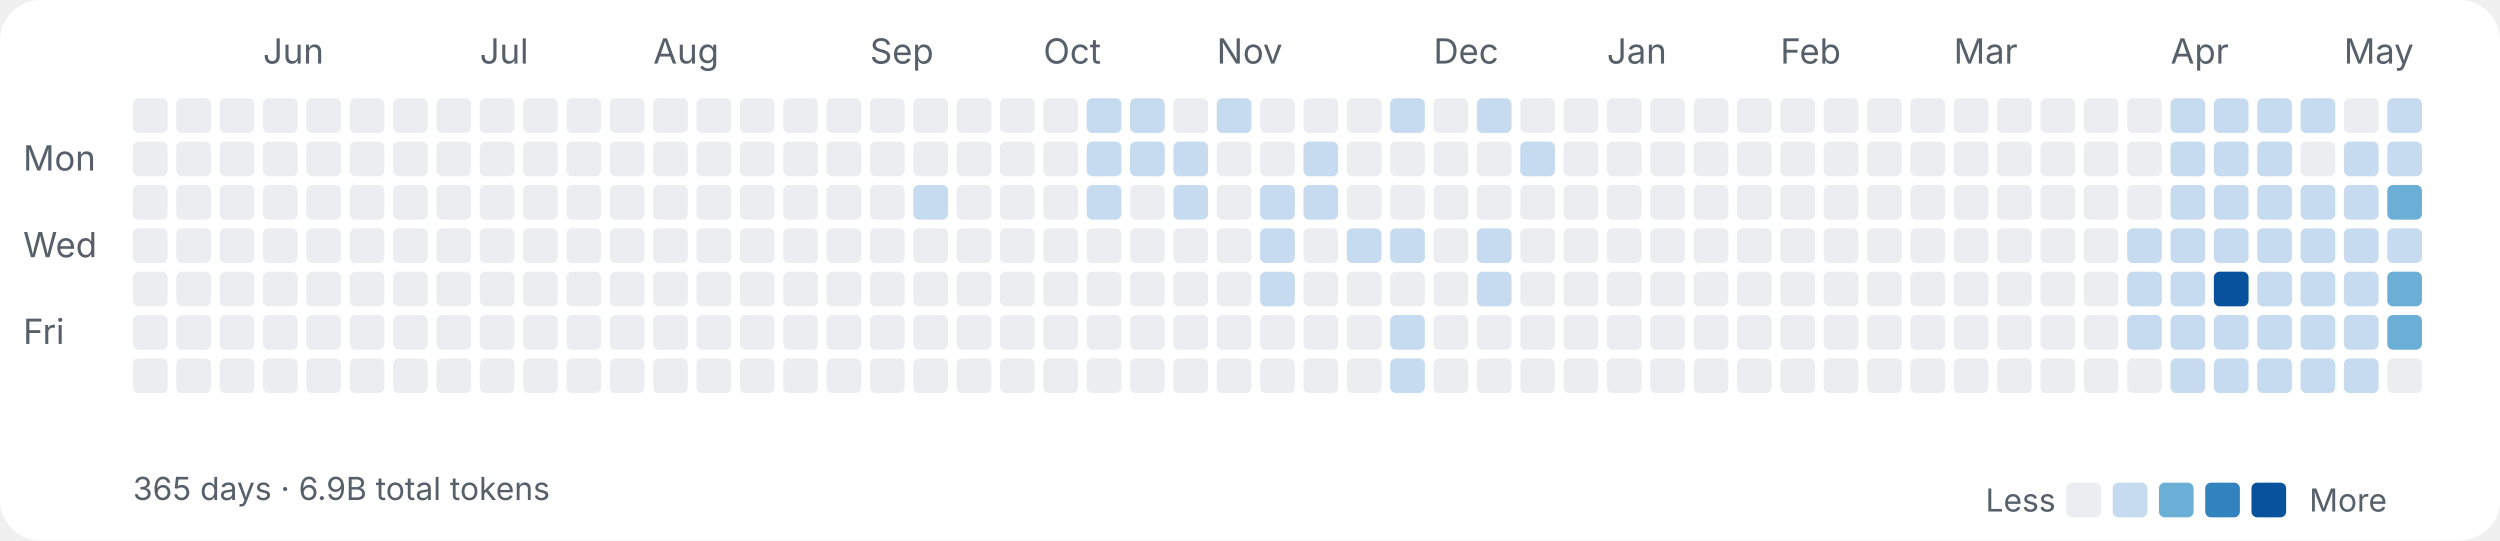
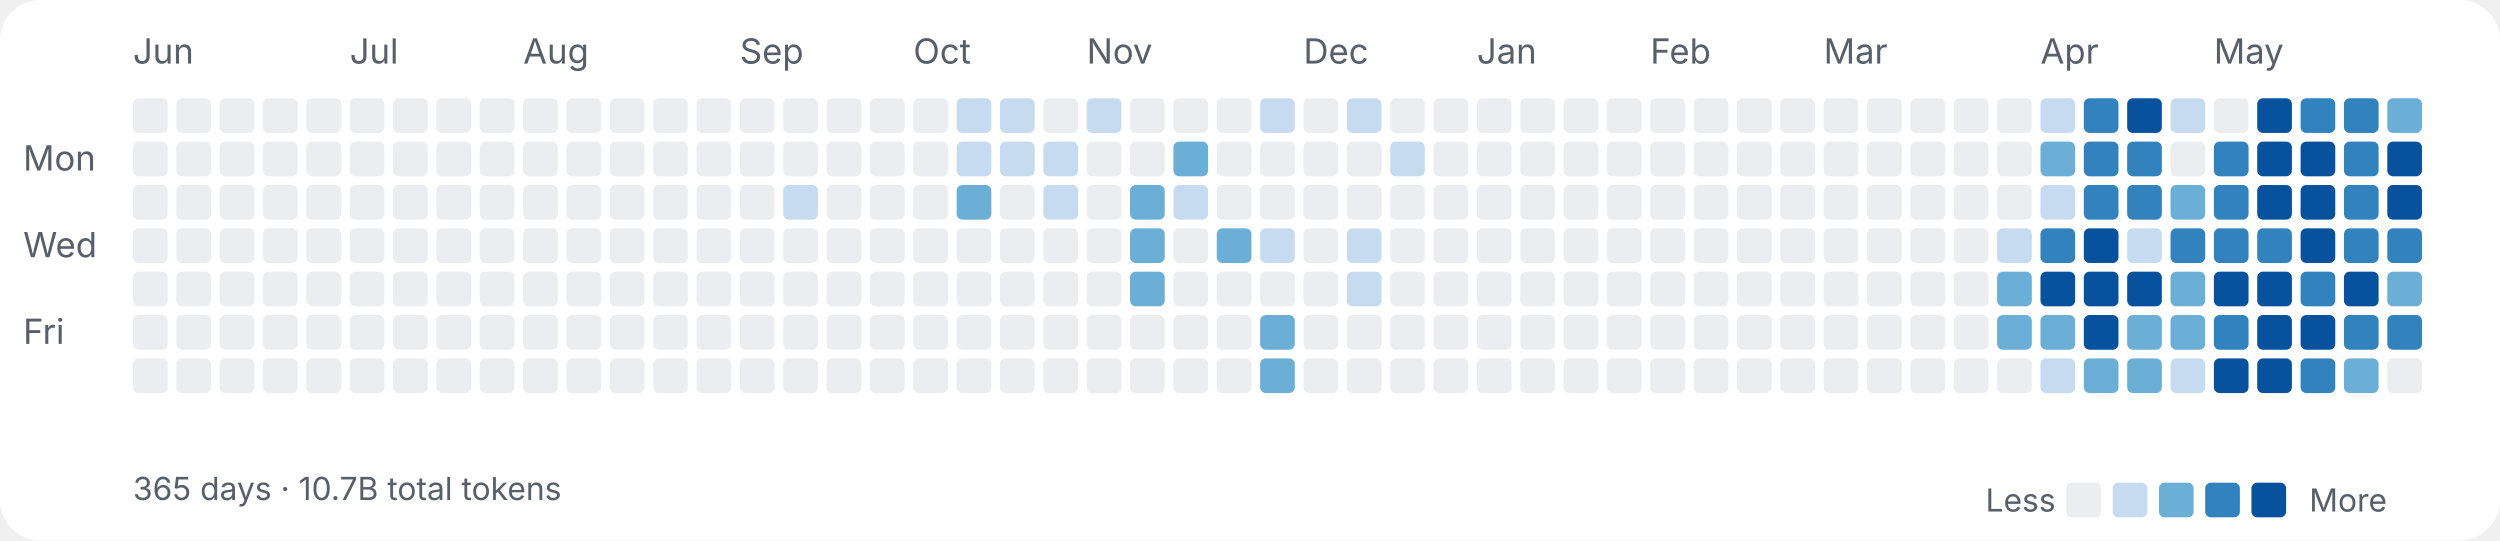
<svg xmlns="http://www.w3.org/2000/svg" width="865" height="187" viewBox="0 0 865 187" fill="none">
  <style>
.label{font:12px ui-sans-serif,system-ui,-apple-system,sans-serif;fill:#57606a}
.sub{font:11px ui-sans-serif,system-ui,-apple-system,sans-serif;fill:#57606a}
</style>
  <rect width="100%" height="100%" rx="14" fill="#ffffff" />
  <text class="label" x="8" y="59">Mon</text>
  <text class="label" x="8" y="89">Wed</text>
  <text class="label" x="8" y="119">Fri</text>
+   <text class="label" x="46" y="22">Jun</text>
  <rect x="46" y="34" width="12" height="12" rx="2" fill="#ebedf0" />
  <rect x="46" y="49" width="12" height="12" rx="2" fill="#ebedf0" />
  <rect x="46" y="64" width="12" height="12" rx="2" fill="#ebedf0" />
  <rect x="46" y="79" width="12" height="12" rx="2" fill="#ebedf0" />
  <rect x="46" y="94" width="12" height="12" rx="2" fill="#ebedf0" />
  <rect x="46" y="109" width="12" height="12" rx="2" fill="#ebedf0" />
  <rect x="46" y="124" width="12" height="12" rx="2" fill="#ebedf0" />
  <rect x="61" y="34" width="12" height="12" rx="2" fill="#ebedf0" />
  <rect x="61" y="49" width="12" height="12" rx="2" fill="#ebedf0" />
  <rect x="61" y="64" width="12" height="12" rx="2" fill="#ebedf0" />
  <rect x="61" y="79" width="12" height="12" rx="2" fill="#ebedf0" />
  <rect x="61" y="94" width="12" height="12" rx="2" fill="#ebedf0" />
  <rect x="61" y="109" width="12" height="12" rx="2" fill="#ebedf0" />
  <rect x="61" y="124" width="12" height="12" rx="2" fill="#ebedf0" />
  <rect x="76" y="34" width="12" height="12" rx="2" fill="#ebedf0" />
  <rect x="76" y="49" width="12" height="12" rx="2" fill="#ebedf0" />
  <rect x="76" y="64" width="12" height="12" rx="2" fill="#ebedf0" />
  <rect x="76" y="79" width="12" height="12" rx="2" fill="#ebedf0" />
  <rect x="76" y="94" width="12" height="12" rx="2" fill="#ebedf0" />
  <rect x="76" y="109" width="12" height="12" rx="2" fill="#ebedf0" />
  <rect x="76" y="124" width="12" height="12" rx="2" fill="#ebedf0" />
-   <text class="label" x="91" y="22">Jun</text>
  <rect x="91" y="34" width="12" height="12" rx="2" fill="#ebedf0" />
  <rect x="91" y="49" width="12" height="12" rx="2" fill="#ebedf0" />
  <rect x="91" y="64" width="12" height="12" rx="2" fill="#ebedf0" />
  <rect x="91" y="79" width="12" height="12" rx="2" fill="#ebedf0" />
  <rect x="91" y="94" width="12" height="12" rx="2" fill="#ebedf0" />
  <rect x="91" y="109" width="12" height="12" rx="2" fill="#ebedf0" />
  <rect x="91" y="124" width="12" height="12" rx="2" fill="#ebedf0" />
  <rect x="106" y="34" width="12" height="12" rx="2" fill="#ebedf0" />
  <rect x="106" y="49" width="12" height="12" rx="2" fill="#ebedf0" />
  <rect x="106" y="64" width="12" height="12" rx="2" fill="#ebedf0" />
  <rect x="106" y="79" width="12" height="12" rx="2" fill="#ebedf0" />
  <rect x="106" y="94" width="12" height="12" rx="2" fill="#ebedf0" />
  <rect x="106" y="109" width="12" height="12" rx="2" fill="#ebedf0" />
  <rect x="106" y="124" width="12" height="12" rx="2" fill="#ebedf0" />
+   <text class="label" x="121" y="22">Jul</text>
  <rect x="121" y="34" width="12" height="12" rx="2" fill="#ebedf0" />
  <rect x="121" y="49" width="12" height="12" rx="2" fill="#ebedf0" />
  <rect x="121" y="64" width="12" height="12" rx="2" fill="#ebedf0" />
  <rect x="121" y="79" width="12" height="12" rx="2" fill="#ebedf0" />
  <rect x="121" y="94" width="12" height="12" rx="2" fill="#ebedf0" />
  <rect x="121" y="109" width="12" height="12" rx="2" fill="#ebedf0" />
  <rect x="121" y="124" width="12" height="12" rx="2" fill="#ebedf0" />
  <rect x="136" y="34" width="12" height="12" rx="2" fill="#ebedf0" />
  <rect x="136" y="49" width="12" height="12" rx="2" fill="#ebedf0" />
  <rect x="136" y="64" width="12" height="12" rx="2" fill="#ebedf0" />
  <rect x="136" y="79" width="12" height="12" rx="2" fill="#ebedf0" />
  <rect x="136" y="94" width="12" height="12" rx="2" fill="#ebedf0" />
  <rect x="136" y="109" width="12" height="12" rx="2" fill="#ebedf0" />
  <rect x="136" y="124" width="12" height="12" rx="2" fill="#ebedf0" />
  <rect x="151" y="34" width="12" height="12" rx="2" fill="#ebedf0" />
  <rect x="151" y="49" width="12" height="12" rx="2" fill="#ebedf0" />
  <rect x="151" y="64" width="12" height="12" rx="2" fill="#ebedf0" />
  <rect x="151" y="79" width="12" height="12" rx="2" fill="#ebedf0" />
  <rect x="151" y="94" width="12" height="12" rx="2" fill="#ebedf0" />
  <rect x="151" y="109" width="12" height="12" rx="2" fill="#ebedf0" />
  <rect x="151" y="124" width="12" height="12" rx="2" fill="#ebedf0" />
-   <text class="label" x="166" y="22">Jul</text>
  <rect x="166" y="34" width="12" height="12" rx="2" fill="#ebedf0" />
  <rect x="166" y="49" width="12" height="12" rx="2" fill="#ebedf0" />
  <rect x="166" y="64" width="12" height="12" rx="2" fill="#ebedf0" />
  <rect x="166" y="79" width="12" height="12" rx="2" fill="#ebedf0" />
  <rect x="166" y="94" width="12" height="12" rx="2" fill="#ebedf0" />
  <rect x="166" y="109" width="12" height="12" rx="2" fill="#ebedf0" />
  <rect x="166" y="124" width="12" height="12" rx="2" fill="#ebedf0" />
+   <text class="label" x="181" y="22">Aug</text>
  <rect x="181" y="34" width="12" height="12" rx="2" fill="#ebedf0" />
  <rect x="181" y="49" width="12" height="12" rx="2" fill="#ebedf0" />
  <rect x="181" y="64" width="12" height="12" rx="2" fill="#ebedf0" />
  <rect x="181" y="79" width="12" height="12" rx="2" fill="#ebedf0" />
  <rect x="181" y="94" width="12" height="12" rx="2" fill="#ebedf0" />
  <rect x="181" y="109" width="12" height="12" rx="2" fill="#ebedf0" />
  <rect x="181" y="124" width="12" height="12" rx="2" fill="#ebedf0" />
  <rect x="196" y="34" width="12" height="12" rx="2" fill="#ebedf0" />
  <rect x="196" y="49" width="12" height="12" rx="2" fill="#ebedf0" />
  <rect x="196" y="64" width="12" height="12" rx="2" fill="#ebedf0" />
  <rect x="196" y="79" width="12" height="12" rx="2" fill="#ebedf0" />
  <rect x="196" y="94" width="12" height="12" rx="2" fill="#ebedf0" />
  <rect x="196" y="109" width="12" height="12" rx="2" fill="#ebedf0" />
  <rect x="196" y="124" width="12" height="12" rx="2" fill="#ebedf0" />
  <rect x="211" y="34" width="12" height="12" rx="2" fill="#ebedf0" />
  <rect x="211" y="49" width="12" height="12" rx="2" fill="#ebedf0" />
  <rect x="211" y="64" width="12" height="12" rx="2" fill="#ebedf0" />
  <rect x="211" y="79" width="12" height="12" rx="2" fill="#ebedf0" />
  <rect x="211" y="94" width="12" height="12" rx="2" fill="#ebedf0" />
  <rect x="211" y="109" width="12" height="12" rx="2" fill="#ebedf0" />
  <rect x="211" y="124" width="12" height="12" rx="2" fill="#ebedf0" />
-   <text class="label" x="226" y="22">Aug</text>
  <rect x="226" y="34" width="12" height="12" rx="2" fill="#ebedf0" />
  <rect x="226" y="49" width="12" height="12" rx="2" fill="#ebedf0" />
  <rect x="226" y="64" width="12" height="12" rx="2" fill="#ebedf0" />
  <rect x="226" y="79" width="12" height="12" rx="2" fill="#ebedf0" />
  <rect x="226" y="94" width="12" height="12" rx="2" fill="#ebedf0" />
  <rect x="226" y="109" width="12" height="12" rx="2" fill="#ebedf0" />
  <rect x="226" y="124" width="12" height="12" rx="2" fill="#ebedf0" />
  <rect x="241" y="34" width="12" height="12" rx="2" fill="#ebedf0" />
  <rect x="241" y="49" width="12" height="12" rx="2" fill="#ebedf0" />
  <rect x="241" y="64" width="12" height="12" rx="2" fill="#ebedf0" />
  <rect x="241" y="79" width="12" height="12" rx="2" fill="#ebedf0" />
  <rect x="241" y="94" width="12" height="12" rx="2" fill="#ebedf0" />
  <rect x="241" y="109" width="12" height="12" rx="2" fill="#ebedf0" />
  <rect x="241" y="124" width="12" height="12" rx="2" fill="#ebedf0" />
+   <text class="label" x="256" y="22">Sep</text>
  <rect x="256" y="34" width="12" height="12" rx="2" fill="#ebedf0" />
  <rect x="256" y="49" width="12" height="12" rx="2" fill="#ebedf0" />
  <rect x="256" y="64" width="12" height="12" rx="2" fill="#ebedf0" />
  <rect x="256" y="79" width="12" height="12" rx="2" fill="#ebedf0" />
  <rect x="256" y="94" width="12" height="12" rx="2" fill="#ebedf0" />
  <rect x="256" y="109" width="12" height="12" rx="2" fill="#ebedf0" />
  <rect x="256" y="124" width="12" height="12" rx="2" fill="#ebedf0" />
  <rect x="271" y="34" width="12" height="12" rx="2" fill="#ebedf0" />
  <rect x="271" y="49" width="12" height="12" rx="2" fill="#ebedf0" />
-   <rect x="271" y="64" width="12" height="12" rx="2" fill="#ebedf0" />
+   <rect x="271" y="64" width="12" height="12" rx="2" fill="#c6dbef" />
  <rect x="271" y="79" width="12" height="12" rx="2" fill="#ebedf0" />
  <rect x="271" y="94" width="12" height="12" rx="2" fill="#ebedf0" />
  <rect x="271" y="109" width="12" height="12" rx="2" fill="#ebedf0" />
  <rect x="271" y="124" width="12" height="12" rx="2" fill="#ebedf0" />
  <rect x="286" y="34" width="12" height="12" rx="2" fill="#ebedf0" />
  <rect x="286" y="49" width="12" height="12" rx="2" fill="#ebedf0" />
  <rect x="286" y="64" width="12" height="12" rx="2" fill="#ebedf0" />
  <rect x="286" y="79" width="12" height="12" rx="2" fill="#ebedf0" />
  <rect x="286" y="94" width="12" height="12" rx="2" fill="#ebedf0" />
  <rect x="286" y="109" width="12" height="12" rx="2" fill="#ebedf0" />
  <rect x="286" y="124" width="12" height="12" rx="2" fill="#ebedf0" />
-   <text class="label" x="301" y="22">Sep</text>
  <rect x="301" y="34" width="12" height="12" rx="2" fill="#ebedf0" />
  <rect x="301" y="49" width="12" height="12" rx="2" fill="#ebedf0" />
  <rect x="301" y="64" width="12" height="12" rx="2" fill="#ebedf0" />
  <rect x="301" y="79" width="12" height="12" rx="2" fill="#ebedf0" />
  <rect x="301" y="94" width="12" height="12" rx="2" fill="#ebedf0" />
  <rect x="301" y="109" width="12" height="12" rx="2" fill="#ebedf0" />
  <rect x="301" y="124" width="12" height="12" rx="2" fill="#ebedf0" />
+   <text class="label" x="316" y="22">Oct</text>
  <rect x="316" y="34" width="12" height="12" rx="2" fill="#ebedf0" />
  <rect x="316" y="49" width="12" height="12" rx="2" fill="#ebedf0" />
-   <rect x="316" y="64" width="12" height="12" rx="2" fill="#c6dbef" />
+   <rect x="316" y="64" width="12" height="12" rx="2" fill="#ebedf0" />
  <rect x="316" y="79" width="12" height="12" rx="2" fill="#ebedf0" />
  <rect x="316" y="94" width="12" height="12" rx="2" fill="#ebedf0" />
  <rect x="316" y="109" width="12" height="12" rx="2" fill="#ebedf0" />
  <rect x="316" y="124" width="12" height="12" rx="2" fill="#ebedf0" />
-   <rect x="331" y="34" width="12" height="12" rx="2" fill="#ebedf0" />
-   <rect x="331" y="49" width="12" height="12" rx="2" fill="#ebedf0" />
-   <rect x="331" y="64" width="12" height="12" rx="2" fill="#ebedf0" />
+   <rect x="331" y="34" width="12" height="12" rx="2" fill="#c6dbef" />
+   <rect x="331" y="49" width="12" height="12" rx="2" fill="#c6dbef" />
+   <rect x="331" y="64" width="12" height="12" rx="2" fill="#6baed6" />
  <rect x="331" y="79" width="12" height="12" rx="2" fill="#ebedf0" />
  <rect x="331" y="94" width="12" height="12" rx="2" fill="#ebedf0" />
  <rect x="331" y="109" width="12" height="12" rx="2" fill="#ebedf0" />
  <rect x="331" y="124" width="12" height="12" rx="2" fill="#ebedf0" />
-   <rect x="346" y="34" width="12" height="12" rx="2" fill="#ebedf0" />
-   <rect x="346" y="49" width="12" height="12" rx="2" fill="#ebedf0" />
+   <rect x="346" y="34" width="12" height="12" rx="2" fill="#c6dbef" />
+   <rect x="346" y="49" width="12" height="12" rx="2" fill="#c6dbef" />
  <rect x="346" y="64" width="12" height="12" rx="2" fill="#ebedf0" />
  <rect x="346" y="79" width="12" height="12" rx="2" fill="#ebedf0" />
  <rect x="346" y="94" width="12" height="12" rx="2" fill="#ebedf0" />
  <rect x="346" y="109" width="12" height="12" rx="2" fill="#ebedf0" />
  <rect x="346" y="124" width="12" height="12" rx="2" fill="#ebedf0" />
-   <text class="label" x="361" y="22">Oct</text>
  <rect x="361" y="34" width="12" height="12" rx="2" fill="#ebedf0" />
-   <rect x="361" y="49" width="12" height="12" rx="2" fill="#ebedf0" />
-   <rect x="361" y="64" width="12" height="12" rx="2" fill="#ebedf0" />
+   <rect x="361" y="49" width="12" height="12" rx="2" fill="#c6dbef" />
+   <rect x="361" y="64" width="12" height="12" rx="2" fill="#c6dbef" />
  <rect x="361" y="79" width="12" height="12" rx="2" fill="#ebedf0" />
  <rect x="361" y="94" width="12" height="12" rx="2" fill="#ebedf0" />
  <rect x="361" y="109" width="12" height="12" rx="2" fill="#ebedf0" />
  <rect x="361" y="124" width="12" height="12" rx="2" fill="#ebedf0" />
+   <text class="label" x="376" y="22">Nov</text>
  <rect x="376" y="34" width="12" height="12" rx="2" fill="#c6dbef" />
-   <rect x="376" y="49" width="12" height="12" rx="2" fill="#c6dbef" />
-   <rect x="376" y="64" width="12" height="12" rx="2" fill="#c6dbef" />
+   <rect x="376" y="49" width="12" height="12" rx="2" fill="#ebedf0" />
+   <rect x="376" y="64" width="12" height="12" rx="2" fill="#ebedf0" />
  <rect x="376" y="79" width="12" height="12" rx="2" fill="#ebedf0" />
  <rect x="376" y="94" width="12" height="12" rx="2" fill="#ebedf0" />
  <rect x="376" y="109" width="12" height="12" rx="2" fill="#ebedf0" />
  <rect x="376" y="124" width="12" height="12" rx="2" fill="#ebedf0" />
-   <rect x="391" y="34" width="12" height="12" rx="2" fill="#c6dbef" />
-   <rect x="391" y="49" width="12" height="12" rx="2" fill="#c6dbef" />
-   <rect x="391" y="64" width="12" height="12" rx="2" fill="#ebedf0" />
-   <rect x="391" y="79" width="12" height="12" rx="2" fill="#ebedf0" />
-   <rect x="391" y="94" width="12" height="12" rx="2" fill="#ebedf0" />
+   <rect x="391" y="34" width="12" height="12" rx="2" fill="#ebedf0" />
+   <rect x="391" y="49" width="12" height="12" rx="2" fill="#ebedf0" />
+   <rect x="391" y="64" width="12" height="12" rx="2" fill="#6baed6" />
+   <rect x="391" y="79" width="12" height="12" rx="2" fill="#6baed6" />
+   <rect x="391" y="94" width="12" height="12" rx="2" fill="#6baed6" />
  <rect x="391" y="109" width="12" height="12" rx="2" fill="#ebedf0" />
  <rect x="391" y="124" width="12" height="12" rx="2" fill="#ebedf0" />
  <rect x="406" y="34" width="12" height="12" rx="2" fill="#ebedf0" />
-   <rect x="406" y="49" width="12" height="12" rx="2" fill="#c6dbef" />
+   <rect x="406" y="49" width="12" height="12" rx="2" fill="#6baed6" />
  <rect x="406" y="64" width="12" height="12" rx="2" fill="#c6dbef" />
  <rect x="406" y="79" width="12" height="12" rx="2" fill="#ebedf0" />
  <rect x="406" y="94" width="12" height="12" rx="2" fill="#ebedf0" />
  <rect x="406" y="109" width="12" height="12" rx="2" fill="#ebedf0" />
  <rect x="406" y="124" width="12" height="12" rx="2" fill="#ebedf0" />
-   <text class="label" x="421" y="22">Nov</text>
-   <rect x="421" y="34" width="12" height="12" rx="2" fill="#c6dbef" />
+   <rect x="421" y="34" width="12" height="12" rx="2" fill="#ebedf0" />
  <rect x="421" y="49" width="12" height="12" rx="2" fill="#ebedf0" />
  <rect x="421" y="64" width="12" height="12" rx="2" fill="#ebedf0" />
-   <rect x="421" y="79" width="12" height="12" rx="2" fill="#ebedf0" />
+   <rect x="421" y="79" width="12" height="12" rx="2" fill="#6baed6" />
  <rect x="421" y="94" width="12" height="12" rx="2" fill="#ebedf0" />
  <rect x="421" y="109" width="12" height="12" rx="2" fill="#ebedf0" />
  <rect x="421" y="124" width="12" height="12" rx="2" fill="#ebedf0" />
-   <rect x="436" y="34" width="12" height="12" rx="2" fill="#ebedf0" />
+   <rect x="436" y="34" width="12" height="12" rx="2" fill="#c6dbef" />
  <rect x="436" y="49" width="12" height="12" rx="2" fill="#ebedf0" />
-   <rect x="436" y="64" width="12" height="12" rx="2" fill="#c6dbef" />
+   <rect x="436" y="64" width="12" height="12" rx="2" fill="#ebedf0" />
  <rect x="436" y="79" width="12" height="12" rx="2" fill="#c6dbef" />
-   <rect x="436" y="94" width="12" height="12" rx="2" fill="#c6dbef" />
-   <rect x="436" y="109" width="12" height="12" rx="2" fill="#ebedf0" />
-   <rect x="436" y="124" width="12" height="12" rx="2" fill="#ebedf0" />
+   <rect x="436" y="94" width="12" height="12" rx="2" fill="#ebedf0" />
+   <rect x="436" y="109" width="12" height="12" rx="2" fill="#6baed6" />
+   <rect x="436" y="124" width="12" height="12" rx="2" fill="#6baed6" />
+   <text class="label" x="451" y="22">Dec</text>
  <rect x="451" y="34" width="12" height="12" rx="2" fill="#ebedf0" />
-   <rect x="451" y="49" width="12" height="12" rx="2" fill="#c6dbef" />
-   <rect x="451" y="64" width="12" height="12" rx="2" fill="#c6dbef" />
+   <rect x="451" y="49" width="12" height="12" rx="2" fill="#ebedf0" />
+   <rect x="451" y="64" width="12" height="12" rx="2" fill="#ebedf0" />
  <rect x="451" y="79" width="12" height="12" rx="2" fill="#ebedf0" />
  <rect x="451" y="94" width="12" height="12" rx="2" fill="#ebedf0" />
  <rect x="451" y="109" width="12" height="12" rx="2" fill="#ebedf0" />
  <rect x="451" y="124" width="12" height="12" rx="2" fill="#ebedf0" />
-   <rect x="466" y="34" width="12" height="12" rx="2" fill="#ebedf0" />
+   <rect x="466" y="34" width="12" height="12" rx="2" fill="#c6dbef" />
  <rect x="466" y="49" width="12" height="12" rx="2" fill="#ebedf0" />
  <rect x="466" y="64" width="12" height="12" rx="2" fill="#ebedf0" />
  <rect x="466" y="79" width="12" height="12" rx="2" fill="#c6dbef" />
-   <rect x="466" y="94" width="12" height="12" rx="2" fill="#ebedf0" />
+   <rect x="466" y="94" width="12" height="12" rx="2" fill="#c6dbef" />
  <rect x="466" y="109" width="12" height="12" rx="2" fill="#ebedf0" />
  <rect x="466" y="124" width="12" height="12" rx="2" fill="#ebedf0" />
-   <rect x="481" y="34" width="12" height="12" rx="2" fill="#c6dbef" />
-   <rect x="481" y="49" width="12" height="12" rx="2" fill="#ebedf0" />
+   <rect x="481" y="34" width="12" height="12" rx="2" fill="#ebedf0" />
+   <rect x="481" y="49" width="12" height="12" rx="2" fill="#c6dbef" />
  <rect x="481" y="64" width="12" height="12" rx="2" fill="#ebedf0" />
-   <rect x="481" y="79" width="12" height="12" rx="2" fill="#c6dbef" />
+   <rect x="481" y="79" width="12" height="12" rx="2" fill="#ebedf0" />
  <rect x="481" y="94" width="12" height="12" rx="2" fill="#ebedf0" />
-   <rect x="481" y="109" width="12" height="12" rx="2" fill="#c6dbef" />
-   <rect x="481" y="124" width="12" height="12" rx="2" fill="#c6dbef" />
-   <text class="label" x="496" y="22">Dec</text>
+   <rect x="481" y="109" width="12" height="12" rx="2" fill="#ebedf0" />
+   <rect x="481" y="124" width="12" height="12" rx="2" fill="#ebedf0" />
  <rect x="496" y="34" width="12" height="12" rx="2" fill="#ebedf0" />
  <rect x="496" y="49" width="12" height="12" rx="2" fill="#ebedf0" />
  <rect x="496" y="64" width="12" height="12" rx="2" fill="#ebedf0" />
  <rect x="496" y="79" width="12" height="12" rx="2" fill="#ebedf0" />
  <rect x="496" y="94" width="12" height="12" rx="2" fill="#ebedf0" />
  <rect x="496" y="109" width="12" height="12" rx="2" fill="#ebedf0" />
  <rect x="496" y="124" width="12" height="12" rx="2" fill="#ebedf0" />
-   <rect x="511" y="34" width="12" height="12" rx="2" fill="#c6dbef" />
+   <text class="label" x="511" y="22">Jan</text>
+   <rect x="511" y="34" width="12" height="12" rx="2" fill="#ebedf0" />
  <rect x="511" y="49" width="12" height="12" rx="2" fill="#ebedf0" />
  <rect x="511" y="64" width="12" height="12" rx="2" fill="#ebedf0" />
-   <rect x="511" y="79" width="12" height="12" rx="2" fill="#c6dbef" />
-   <rect x="511" y="94" width="12" height="12" rx="2" fill="#c6dbef" />
+   <rect x="511" y="79" width="12" height="12" rx="2" fill="#ebedf0" />
+   <rect x="511" y="94" width="12" height="12" rx="2" fill="#ebedf0" />
  <rect x="511" y="109" width="12" height="12" rx="2" fill="#ebedf0" />
  <rect x="511" y="124" width="12" height="12" rx="2" fill="#ebedf0" />
  <rect x="526" y="34" width="12" height="12" rx="2" fill="#ebedf0" />
-   <rect x="526" y="49" width="12" height="12" rx="2" fill="#c6dbef" />
+   <rect x="526" y="49" width="12" height="12" rx="2" fill="#ebedf0" />
  <rect x="526" y="64" width="12" height="12" rx="2" fill="#ebedf0" />
  <rect x="526" y="79" width="12" height="12" rx="2" fill="#ebedf0" />
  <rect x="526" y="94" width="12" height="12" rx="2" fill="#ebedf0" />
  <rect x="526" y="109" width="12" height="12" rx="2" fill="#ebedf0" />
  <rect x="526" y="124" width="12" height="12" rx="2" fill="#ebedf0" />
  <rect x="541" y="34" width="12" height="12" rx="2" fill="#ebedf0" />
  <rect x="541" y="49" width="12" height="12" rx="2" fill="#ebedf0" />
  <rect x="541" y="64" width="12" height="12" rx="2" fill="#ebedf0" />
  <rect x="541" y="79" width="12" height="12" rx="2" fill="#ebedf0" />
  <rect x="541" y="94" width="12" height="12" rx="2" fill="#ebedf0" />
  <rect x="541" y="109" width="12" height="12" rx="2" fill="#ebedf0" />
  <rect x="541" y="124" width="12" height="12" rx="2" fill="#ebedf0" />
-   <text class="label" x="556" y="22">Jan</text>
  <rect x="556" y="34" width="12" height="12" rx="2" fill="#ebedf0" />
  <rect x="556" y="49" width="12" height="12" rx="2" fill="#ebedf0" />
  <rect x="556" y="64" width="12" height="12" rx="2" fill="#ebedf0" />
  <rect x="556" y="79" width="12" height="12" rx="2" fill="#ebedf0" />
  <rect x="556" y="94" width="12" height="12" rx="2" fill="#ebedf0" />
  <rect x="556" y="109" width="12" height="12" rx="2" fill="#ebedf0" />
  <rect x="556" y="124" width="12" height="12" rx="2" fill="#ebedf0" />
+   <text class="label" x="571" y="22">Feb</text>
  <rect x="571" y="34" width="12" height="12" rx="2" fill="#ebedf0" />
  <rect x="571" y="49" width="12" height="12" rx="2" fill="#ebedf0" />
  <rect x="571" y="64" width="12" height="12" rx="2" fill="#ebedf0" />
  <rect x="571" y="79" width="12" height="12" rx="2" fill="#ebedf0" />
  <rect x="571" y="94" width="12" height="12" rx="2" fill="#ebedf0" />
  <rect x="571" y="109" width="12" height="12" rx="2" fill="#ebedf0" />
  <rect x="571" y="124" width="12" height="12" rx="2" fill="#ebedf0" />
  <rect x="586" y="34" width="12" height="12" rx="2" fill="#ebedf0" />
  <rect x="586" y="49" width="12" height="12" rx="2" fill="#ebedf0" />
  <rect x="586" y="64" width="12" height="12" rx="2" fill="#ebedf0" />
  <rect x="586" y="79" width="12" height="12" rx="2" fill="#ebedf0" />
  <rect x="586" y="94" width="12" height="12" rx="2" fill="#ebedf0" />
  <rect x="586" y="109" width="12" height="12" rx="2" fill="#ebedf0" />
  <rect x="586" y="124" width="12" height="12" rx="2" fill="#ebedf0" />
  <rect x="601" y="34" width="12" height="12" rx="2" fill="#ebedf0" />
  <rect x="601" y="49" width="12" height="12" rx="2" fill="#ebedf0" />
  <rect x="601" y="64" width="12" height="12" rx="2" fill="#ebedf0" />
  <rect x="601" y="79" width="12" height="12" rx="2" fill="#ebedf0" />
  <rect x="601" y="94" width="12" height="12" rx="2" fill="#ebedf0" />
  <rect x="601" y="109" width="12" height="12" rx="2" fill="#ebedf0" />
  <rect x="601" y="124" width="12" height="12" rx="2" fill="#ebedf0" />
-   <text class="label" x="616" y="22">Feb</text>
  <rect x="616" y="34" width="12" height="12" rx="2" fill="#ebedf0" />
  <rect x="616" y="49" width="12" height="12" rx="2" fill="#ebedf0" />
  <rect x="616" y="64" width="12" height="12" rx="2" fill="#ebedf0" />
  <rect x="616" y="79" width="12" height="12" rx="2" fill="#ebedf0" />
  <rect x="616" y="94" width="12" height="12" rx="2" fill="#ebedf0" />
  <rect x="616" y="109" width="12" height="12" rx="2" fill="#ebedf0" />
  <rect x="616" y="124" width="12" height="12" rx="2" fill="#ebedf0" />
+   <text class="label" x="631" y="22">Mar</text>
  <rect x="631" y="34" width="12" height="12" rx="2" fill="#ebedf0" />
  <rect x="631" y="49" width="12" height="12" rx="2" fill="#ebedf0" />
  <rect x="631" y="64" width="12" height="12" rx="2" fill="#ebedf0" />
  <rect x="631" y="79" width="12" height="12" rx="2" fill="#ebedf0" />
  <rect x="631" y="94" width="12" height="12" rx="2" fill="#ebedf0" />
  <rect x="631" y="109" width="12" height="12" rx="2" fill="#ebedf0" />
  <rect x="631" y="124" width="12" height="12" rx="2" fill="#ebedf0" />
  <rect x="646" y="34" width="12" height="12" rx="2" fill="#ebedf0" />
  <rect x="646" y="49" width="12" height="12" rx="2" fill="#ebedf0" />
  <rect x="646" y="64" width="12" height="12" rx="2" fill="#ebedf0" />
  <rect x="646" y="79" width="12" height="12" rx="2" fill="#ebedf0" />
  <rect x="646" y="94" width="12" height="12" rx="2" fill="#ebedf0" />
  <rect x="646" y="109" width="12" height="12" rx="2" fill="#ebedf0" />
  <rect x="646" y="124" width="12" height="12" rx="2" fill="#ebedf0" />
  <rect x="661" y="34" width="12" height="12" rx="2" fill="#ebedf0" />
  <rect x="661" y="49" width="12" height="12" rx="2" fill="#ebedf0" />
  <rect x="661" y="64" width="12" height="12" rx="2" fill="#ebedf0" />
  <rect x="661" y="79" width="12" height="12" rx="2" fill="#ebedf0" />
  <rect x="661" y="94" width="12" height="12" rx="2" fill="#ebedf0" />
  <rect x="661" y="109" width="12" height="12" rx="2" fill="#ebedf0" />
  <rect x="661" y="124" width="12" height="12" rx="2" fill="#ebedf0" />
-   <text class="label" x="676" y="22">Mar</text>
  <rect x="676" y="34" width="12" height="12" rx="2" fill="#ebedf0" />
  <rect x="676" y="49" width="12" height="12" rx="2" fill="#ebedf0" />
  <rect x="676" y="64" width="12" height="12" rx="2" fill="#ebedf0" />
  <rect x="676" y="79" width="12" height="12" rx="2" fill="#ebedf0" />
  <rect x="676" y="94" width="12" height="12" rx="2" fill="#ebedf0" />
  <rect x="676" y="109" width="12" height="12" rx="2" fill="#ebedf0" />
  <rect x="676" y="124" width="12" height="12" rx="2" fill="#ebedf0" />
  <rect x="691" y="34" width="12" height="12" rx="2" fill="#ebedf0" />
  <rect x="691" y="49" width="12" height="12" rx="2" fill="#ebedf0" />
  <rect x="691" y="64" width="12" height="12" rx="2" fill="#ebedf0" />
-   <rect x="691" y="79" width="12" height="12" rx="2" fill="#ebedf0" />
-   <rect x="691" y="94" width="12" height="12" rx="2" fill="#ebedf0" />
-   <rect x="691" y="109" width="12" height="12" rx="2" fill="#ebedf0" />
+   <rect x="691" y="79" width="12" height="12" rx="2" fill="#c6dbef" />
+   <rect x="691" y="94" width="12" height="12" rx="2" fill="#6baed6" />
+   <rect x="691" y="109" width="12" height="12" rx="2" fill="#6baed6" />
  <rect x="691" y="124" width="12" height="12" rx="2" fill="#ebedf0" />
-   <rect x="706" y="34" width="12" height="12" rx="2" fill="#ebedf0" />
-   <rect x="706" y="49" width="12" height="12" rx="2" fill="#ebedf0" />
-   <rect x="706" y="64" width="12" height="12" rx="2" fill="#ebedf0" />
-   <rect x="706" y="79" width="12" height="12" rx="2" fill="#ebedf0" />
-   <rect x="706" y="94" width="12" height="12" rx="2" fill="#ebedf0" />
-   <rect x="706" y="109" width="12" height="12" rx="2" fill="#ebedf0" />
-   <rect x="706" y="124" width="12" height="12" rx="2" fill="#ebedf0" />
-   <rect x="721" y="34" width="12" height="12" rx="2" fill="#ebedf0" />
-   <rect x="721" y="49" width="12" height="12" rx="2" fill="#ebedf0" />
-   <rect x="721" y="64" width="12" height="12" rx="2" fill="#ebedf0" />
-   <rect x="721" y="79" width="12" height="12" rx="2" fill="#ebedf0" />
-   <rect x="721" y="94" width="12" height="12" rx="2" fill="#ebedf0" />
-   <rect x="721" y="109" width="12" height="12" rx="2" fill="#ebedf0" />
-   <rect x="721" y="124" width="12" height="12" rx="2" fill="#ebedf0" />
-   <rect x="736" y="34" width="12" height="12" rx="2" fill="#ebedf0" />
-   <rect x="736" y="49" width="12" height="12" rx="2" fill="#ebedf0" />
-   <rect x="736" y="64" width="12" height="12" rx="2" fill="#ebedf0" />
+   <text class="label" x="706" y="22">Apr</text>
+   <rect x="706" y="34" width="12" height="12" rx="2" fill="#c6dbef" />
+   <rect x="706" y="49" width="12" height="12" rx="2" fill="#6baed6" />
+   <rect x="706" y="64" width="12" height="12" rx="2" fill="#c6dbef" />
+   <rect x="706" y="79" width="12" height="12" rx="2" fill="#3182bd" />
+   <rect x="706" y="94" width="12" height="12" rx="2" fill="#08519c" />
+   <rect x="706" y="109" width="12" height="12" rx="2" fill="#6baed6" />
+   <rect x="706" y="124" width="12" height="12" rx="2" fill="#c6dbef" />
+   <rect x="721" y="34" width="12" height="12" rx="2" fill="#3182bd" />
+   <rect x="721" y="49" width="12" height="12" rx="2" fill="#3182bd" />
+   <rect x="721" y="64" width="12" height="12" rx="2" fill="#3182bd" />
+   <rect x="721" y="79" width="12" height="12" rx="2" fill="#08519c" />
+   <rect x="721" y="94" width="12" height="12" rx="2" fill="#08519c" />
+   <rect x="721" y="109" width="12" height="12" rx="2" fill="#08519c" />
+   <rect x="721" y="124" width="12" height="12" rx="2" fill="#6baed6" />
+   <rect x="736" y="34" width="12" height="12" rx="2" fill="#08519c" />
+   <rect x="736" y="49" width="12" height="12" rx="2" fill="#3182bd" />
+   <rect x="736" y="64" width="12" height="12" rx="2" fill="#3182bd" />
  <rect x="736" y="79" width="12" height="12" rx="2" fill="#c6dbef" />
-   <rect x="736" y="94" width="12" height="12" rx="2" fill="#c6dbef" />
-   <rect x="736" y="109" width="12" height="12" rx="2" fill="#c6dbef" />
-   <rect x="736" y="124" width="12" height="12" rx="2" fill="#ebedf0" />
-   <text class="label" x="751" y="22">Apr</text>
+   <rect x="736" y="94" width="12" height="12" rx="2" fill="#08519c" />
+   <rect x="736" y="109" width="12" height="12" rx="2" fill="#6baed6" />
+   <rect x="736" y="124" width="12" height="12" rx="2" fill="#6baed6" />
  <rect x="751" y="34" width="12" height="12" rx="2" fill="#c6dbef" />
-   <rect x="751" y="49" width="12" height="12" rx="2" fill="#c6dbef" />
-   <rect x="751" y="64" width="12" height="12" rx="2" fill="#c6dbef" />
-   <rect x="751" y="79" width="12" height="12" rx="2" fill="#c6dbef" />
-   <rect x="751" y="94" width="12" height="12" rx="2" fill="#c6dbef" />
-   <rect x="751" y="109" width="12" height="12" rx="2" fill="#c6dbef" />
+   <rect x="751" y="49" width="12" height="12" rx="2" fill="#ebedf0" />
+   <rect x="751" y="64" width="12" height="12" rx="2" fill="#6baed6" />
+   <rect x="751" y="79" width="12" height="12" rx="2" fill="#3182bd" />
+   <rect x="751" y="94" width="12" height="12" rx="2" fill="#6baed6" />
+   <rect x="751" y="109" width="12" height="12" rx="2" fill="#6baed6" />
  <rect x="751" y="124" width="12" height="12" rx="2" fill="#c6dbef" />
-   <rect x="766" y="34" width="12" height="12" rx="2" fill="#c6dbef" />
-   <rect x="766" y="49" width="12" height="12" rx="2" fill="#c6dbef" />
-   <rect x="766" y="64" width="12" height="12" rx="2" fill="#c6dbef" />
-   <rect x="766" y="79" width="12" height="12" rx="2" fill="#c6dbef" />
+   <text class="label" x="766" y="22">May</text>
+   <rect x="766" y="34" width="12" height="12" rx="2" fill="#ebedf0" />
+   <rect x="766" y="49" width="12" height="12" rx="2" fill="#3182bd" />
+   <rect x="766" y="64" width="12" height="12" rx="2" fill="#3182bd" />
+   <rect x="766" y="79" width="12" height="12" rx="2" fill="#3182bd" />
  <rect x="766" y="94" width="12" height="12" rx="2" fill="#08519c" />
-   <rect x="766" y="109" width="12" height="12" rx="2" fill="#c6dbef" />
-   <rect x="766" y="124" width="12" height="12" rx="2" fill="#c6dbef" />
-   <rect x="781" y="34" width="12" height="12" rx="2" fill="#c6dbef" />
-   <rect x="781" y="49" width="12" height="12" rx="2" fill="#c6dbef" />
-   <rect x="781" y="64" width="12" height="12" rx="2" fill="#c6dbef" />
-   <rect x="781" y="79" width="12" height="12" rx="2" fill="#c6dbef" />
-   <rect x="781" y="94" width="12" height="12" rx="2" fill="#c6dbef" />
-   <rect x="781" y="109" width="12" height="12" rx="2" fill="#c6dbef" />
-   <rect x="781" y="124" width="12" height="12" rx="2" fill="#c6dbef" />
-   <rect x="796" y="34" width="12" height="12" rx="2" fill="#c6dbef" />
-   <rect x="796" y="49" width="12" height="12" rx="2" fill="#ebedf0" />
-   <rect x="796" y="64" width="12" height="12" rx="2" fill="#c6dbef" />
-   <rect x="796" y="79" width="12" height="12" rx="2" fill="#c6dbef" />
-   <rect x="796" y="94" width="12" height="12" rx="2" fill="#c6dbef" />
-   <rect x="796" y="109" width="12" height="12" rx="2" fill="#c6dbef" />
-   <rect x="796" y="124" width="12" height="12" rx="2" fill="#c6dbef" />
-   <text class="label" x="811" y="22">May</text>
-   <rect x="811" y="34" width="12" height="12" rx="2" fill="#ebedf0" />
-   <rect x="811" y="49" width="12" height="12" rx="2" fill="#c6dbef" />
-   <rect x="811" y="64" width="12" height="12" rx="2" fill="#c6dbef" />
-   <rect x="811" y="79" width="12" height="12" rx="2" fill="#c6dbef" />
-   <rect x="811" y="94" width="12" height="12" rx="2" fill="#c6dbef" />
-   <rect x="811" y="109" width="12" height="12" rx="2" fill="#c6dbef" />
-   <rect x="811" y="124" width="12" height="12" rx="2" fill="#c6dbef" />
-   <rect x="826" y="34" width="12" height="12" rx="2" fill="#c6dbef" />
-   <rect x="826" y="49" width="12" height="12" rx="2" fill="#c6dbef" />
-   <rect x="826" y="64" width="12" height="12" rx="2" fill="#6baed6" />
-   <rect x="826" y="79" width="12" height="12" rx="2" fill="#c6dbef" />
+   <rect x="766" y="109" width="12" height="12" rx="2" fill="#3182bd" />
+   <rect x="766" y="124" width="12" height="12" rx="2" fill="#08519c" />
+   <rect x="781" y="34" width="12" height="12" rx="2" fill="#08519c" />
+   <rect x="781" y="49" width="12" height="12" rx="2" fill="#08519c" />
+   <rect x="781" y="64" width="12" height="12" rx="2" fill="#08519c" />
+   <rect x="781" y="79" width="12" height="12" rx="2" fill="#3182bd" />
+   <rect x="781" y="94" width="12" height="12" rx="2" fill="#08519c" />
+   <rect x="781" y="109" width="12" height="12" rx="2" fill="#08519c" />
+   <rect x="781" y="124" width="12" height="12" rx="2" fill="#08519c" />
+   <rect x="796" y="34" width="12" height="12" rx="2" fill="#3182bd" />
+   <rect x="796" y="49" width="12" height="12" rx="2" fill="#08519c" />
+   <rect x="796" y="64" width="12" height="12" rx="2" fill="#08519c" />
+   <rect x="796" y="79" width="12" height="12" rx="2" fill="#08519c" />
+   <rect x="796" y="94" width="12" height="12" rx="2" fill="#3182bd" />
+   <rect x="796" y="109" width="12" height="12" rx="2" fill="#08519c" />
+   <rect x="796" y="124" width="12" height="12" rx="2" fill="#3182bd" />
+   <rect x="811" y="34" width="12" height="12" rx="2" fill="#3182bd" />
+   <rect x="811" y="49" width="12" height="12" rx="2" fill="#3182bd" />
+   <rect x="811" y="64" width="12" height="12" rx="2" fill="#3182bd" />
+   <rect x="811" y="79" width="12" height="12" rx="2" fill="#3182bd" />
+   <rect x="811" y="94" width="12" height="12" rx="2" fill="#08519c" />
+   <rect x="811" y="109" width="12" height="12" rx="2" fill="#3182bd" />
+   <rect x="811" y="124" width="12" height="12" rx="2" fill="#6baed6" />
+   <rect x="826" y="34" width="12" height="12" rx="2" fill="#6baed6" />
+   <rect x="826" y="49" width="12" height="12" rx="2" fill="#08519c" />
+   <rect x="826" y="64" width="12" height="12" rx="2" fill="#08519c" />
+   <rect x="826" y="79" width="12" height="12" rx="2" fill="#3182bd" />
  <rect x="826" y="94" width="12" height="12" rx="2" fill="#6baed6" />
-   <rect x="826" y="109" width="12" height="12" rx="2" fill="#6baed6" />
+   <rect x="826" y="109" width="12" height="12" rx="2" fill="#3182bd" />
  <rect x="826" y="124" width="12" height="12" rx="2" fill="#ebedf0" />
  <text class="sub" x="687" y="177">Less</text>
  <rect x="715" y="167" width="12" height="12" rx="2" fill="#ebedf0" />
  <rect x="731" y="167" width="12" height="12" rx="2" fill="#c6dbef" />
  <rect x="747" y="167" width="12" height="12" rx="2" fill="#6baed6" />
  <rect x="763" y="167" width="12" height="12" rx="2" fill="#3182bd" />
  <rect x="779" y="167" width="12" height="12" rx="2" fill="#08519c" />
  <text class="sub" x="799" y="177">More</text>
-   <text class="sub" x="46" y="173">365 days · 6.9B total tokens</text>
+   <text class="sub" x="46" y="173">365 days · 10.7B total tokens</text>
</svg>
